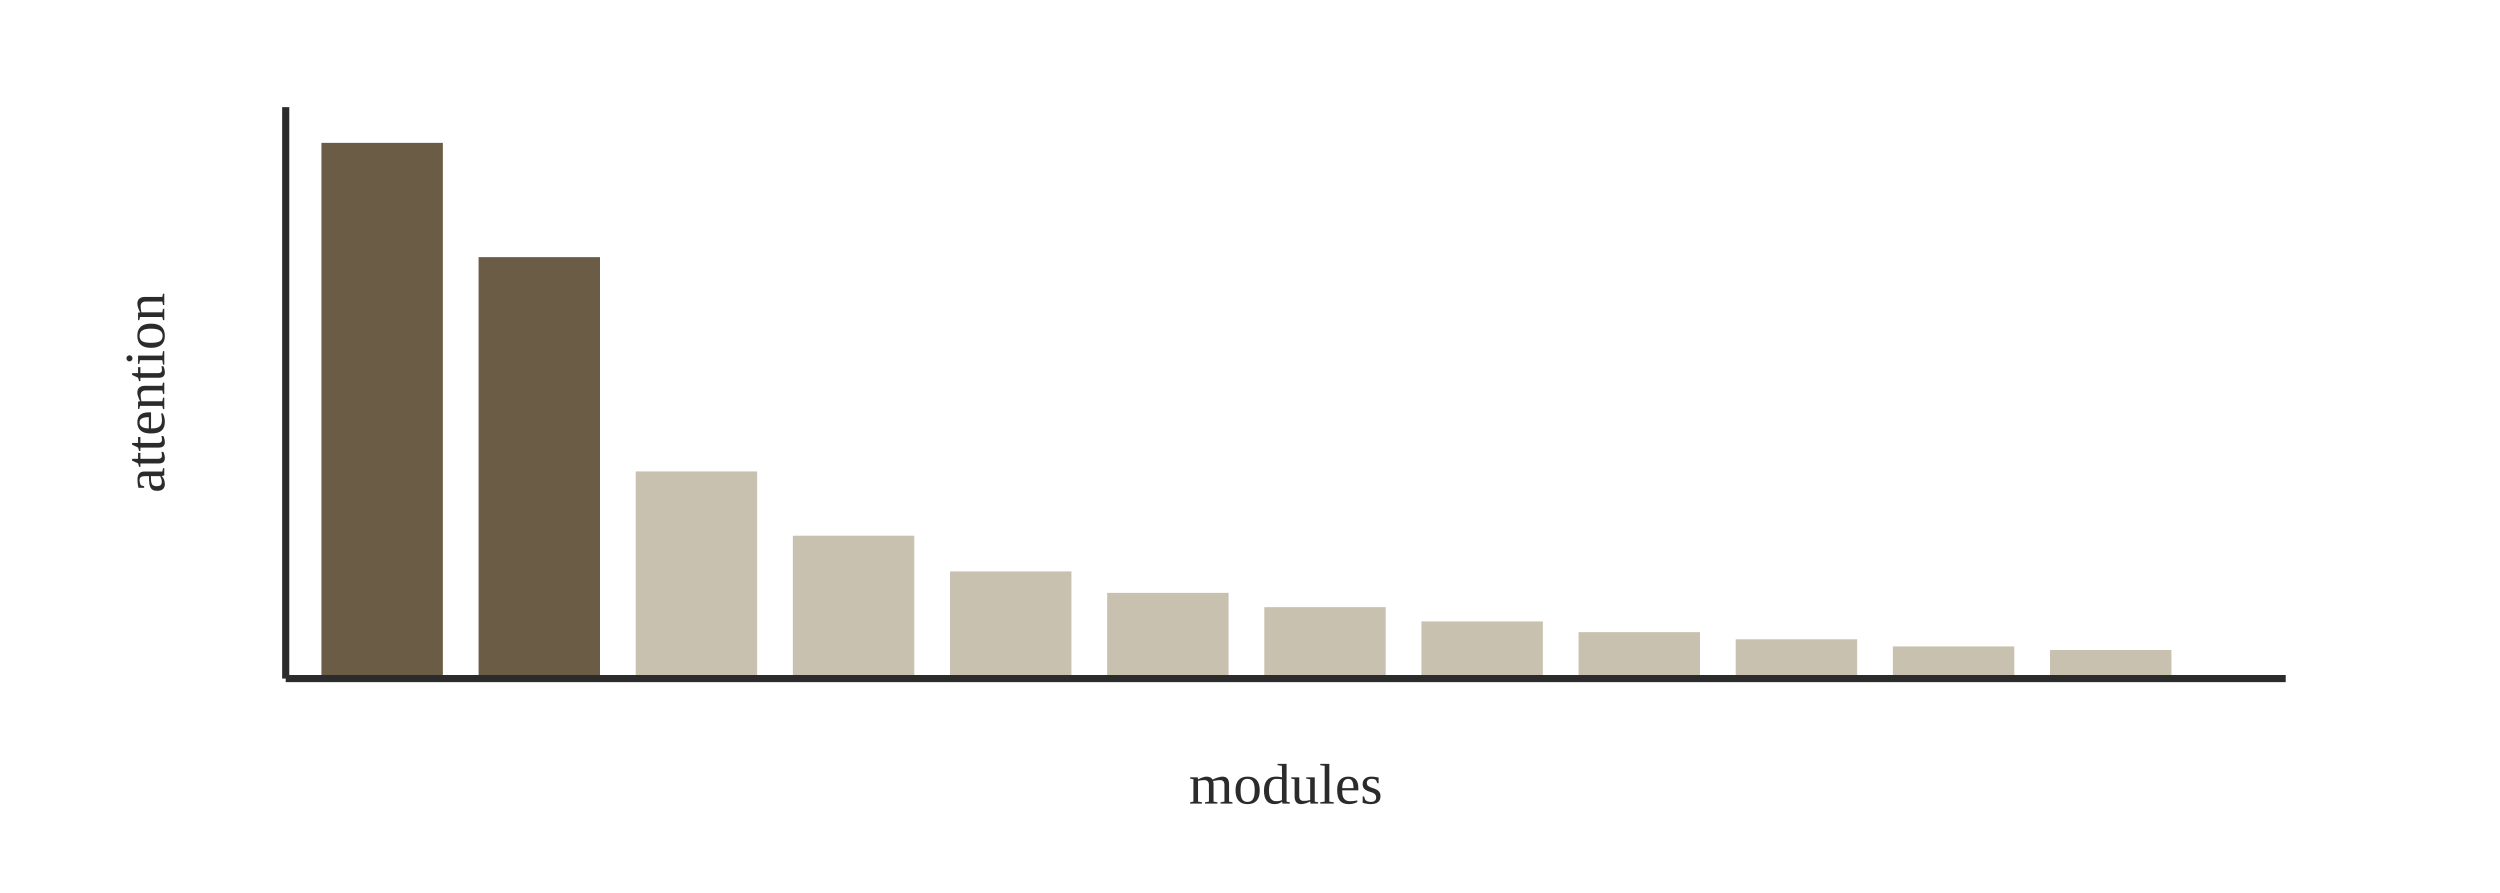
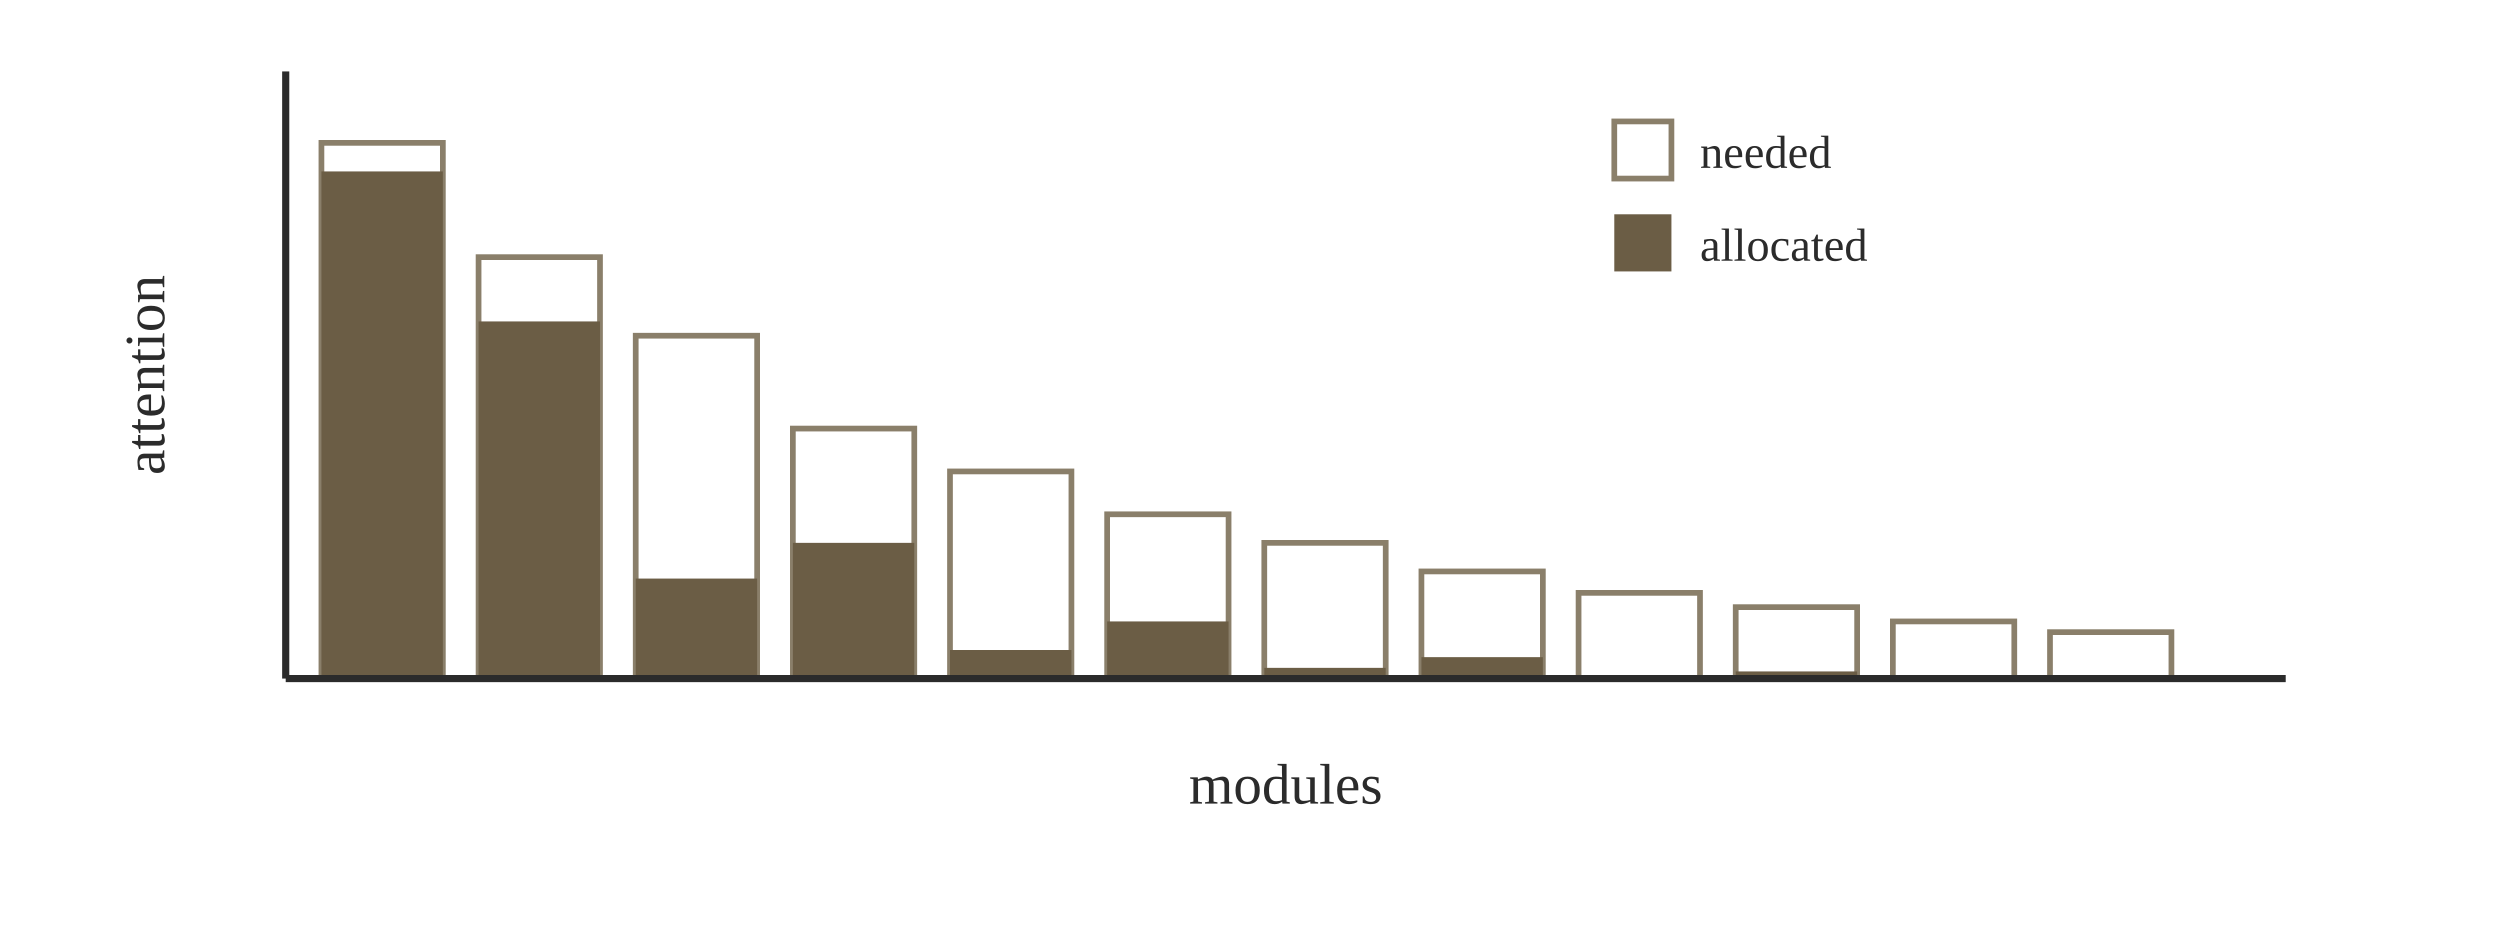
- <svg xmlns="http://www.w3.org/2000/svg" viewBox="0 0 700 250" role="img" aria-label="Attention allocated unevenly across modules: a few critical regions receive most of it">
-   <rect x="90" y="40" width="34" height="150" fill="#6b5d45" />
-   <rect x="134" y="72" width="34" height="118" fill="#6b5d45" />
-   <rect x="178" y="132" width="34" height="58" fill="#c9c1b0" />
-   <rect x="222" y="150" width="34" height="40" fill="#c9c1b0" />
-   <rect x="266" y="160" width="34" height="30" fill="#c9c1b0" />
-   <rect x="310" y="166" width="34" height="24" fill="#c9c1b0" />
-   <rect x="354" y="170" width="34" height="20" fill="#c9c1b0" />
-   <rect x="398" y="174" width="34" height="16" fill="#c9c1b0" />
-   <rect x="442" y="177" width="34" height="13" fill="#c9c1b0" />
-   <rect x="486" y="179" width="34" height="11" fill="#c9c1b0" />
-   <rect x="530" y="181" width="34" height="9" fill="#c9c1b0" />
-   <rect x="574" y="182" width="34" height="8" fill="#c9c1b0" />
+ <svg xmlns="http://www.w3.org/2000/svg" viewBox="0 0 700 260" role="img" aria-label="Per module: outlined bars show attention the region would need; filled portions show human attention actually allocated">
+   <rect x="90" y="40" width="34" height="150" fill="none" stroke="#8a7f6a" stroke-width="1.6" />
+   <rect x="90" y="48" width="34" height="142" fill="#6b5d45" />
+   <rect x="134" y="72" width="34" height="118" fill="none" stroke="#8a7f6a" stroke-width="1.6" />
+   <rect x="134" y="90" width="34" height="100" fill="#6b5d45" />
+   <rect x="178" y="94" width="34" height="96" fill="none" stroke="#8a7f6a" stroke-width="1.6" />
+   <rect x="178" y="162" width="34" height="28" fill="#6b5d45" />
+   <rect x="222" y="120" width="34" height="70" fill="none" stroke="#8a7f6a" stroke-width="1.6" />
+   <rect x="222" y="152" width="34" height="38" fill="#6b5d45" />
+   <rect x="266" y="132" width="34" height="58" fill="none" stroke="#8a7f6a" stroke-width="1.6" />
+   <rect x="266" y="182" width="34" height="8" fill="#6b5d45" />
+   <rect x="310" y="144" width="34" height="46" fill="none" stroke="#8a7f6a" stroke-width="1.6" />
+   <rect x="310" y="174" width="34" height="16" fill="#6b5d45" />
+   <rect x="354" y="152" width="34" height="38" fill="none" stroke="#8a7f6a" stroke-width="1.6" />
+   <rect x="354" y="187" width="34" height="3" fill="#6b5d45" />
+   <rect x="398" y="160" width="34" height="30" fill="none" stroke="#8a7f6a" stroke-width="1.6" />
+   <rect x="398" y="184" width="34" height="6" fill="#6b5d45" />
+   <rect x="442" y="166" width="34" height="24" fill="none" stroke="#8a7f6a" stroke-width="1.6" />
+   <rect x="442" y="189" width="34" height="1" fill="#6b5d45" />
+   <rect x="486" y="170" width="34" height="20" fill="none" stroke="#8a7f6a" stroke-width="1.6" />
+   <rect x="486" y="188" width="34" height="2" fill="#6b5d45" />
+   <rect x="530" y="174" width="34" height="16" fill="none" stroke="#8a7f6a" stroke-width="1.6" />
+   <rect x="530" y="190" width="34" height="0" fill="#6b5d45" />
+   <rect x="574" y="177" width="34" height="13" fill="none" stroke="#8a7f6a" stroke-width="1.6" />
+   <rect x="574" y="190" width="34" height="0" fill="#6b5d45" />
  <g stroke="#2b2b2b" stroke-width="2">
    <line x1="80" y1="190" x2="640" y2="190" />
-     <line x1="80" y1="190" x2="80" y2="30" />
+     <line x1="80" y1="190" x2="80" y2="20" />
  </g>
  <text x="360" y="225" font-size="16" fill="#2b2b2b" text-anchor="middle">modules</text>
-   <text x="46" y="110" font-size="16" fill="#2b2b2b" text-anchor="middle" transform="rotate(-90 46 110)">attention</text>
+   <text x="46" y="105" font-size="16" fill="#2b2b2b" text-anchor="middle" transform="rotate(-90 46 105)">attention</text>
+   <g font-size="13" fill="#2b2b2b">
+     <rect x="452" y="34" width="16" height="16" fill="none" stroke="#8a7f6a" stroke-width="1.6" />
+     <text x="476" y="47">needed</text>
+     <rect x="452" y="60" width="16" height="16" fill="#6b5d45" />
+     <text x="476" y="73">allocated</text>
+   </g>
</svg>
